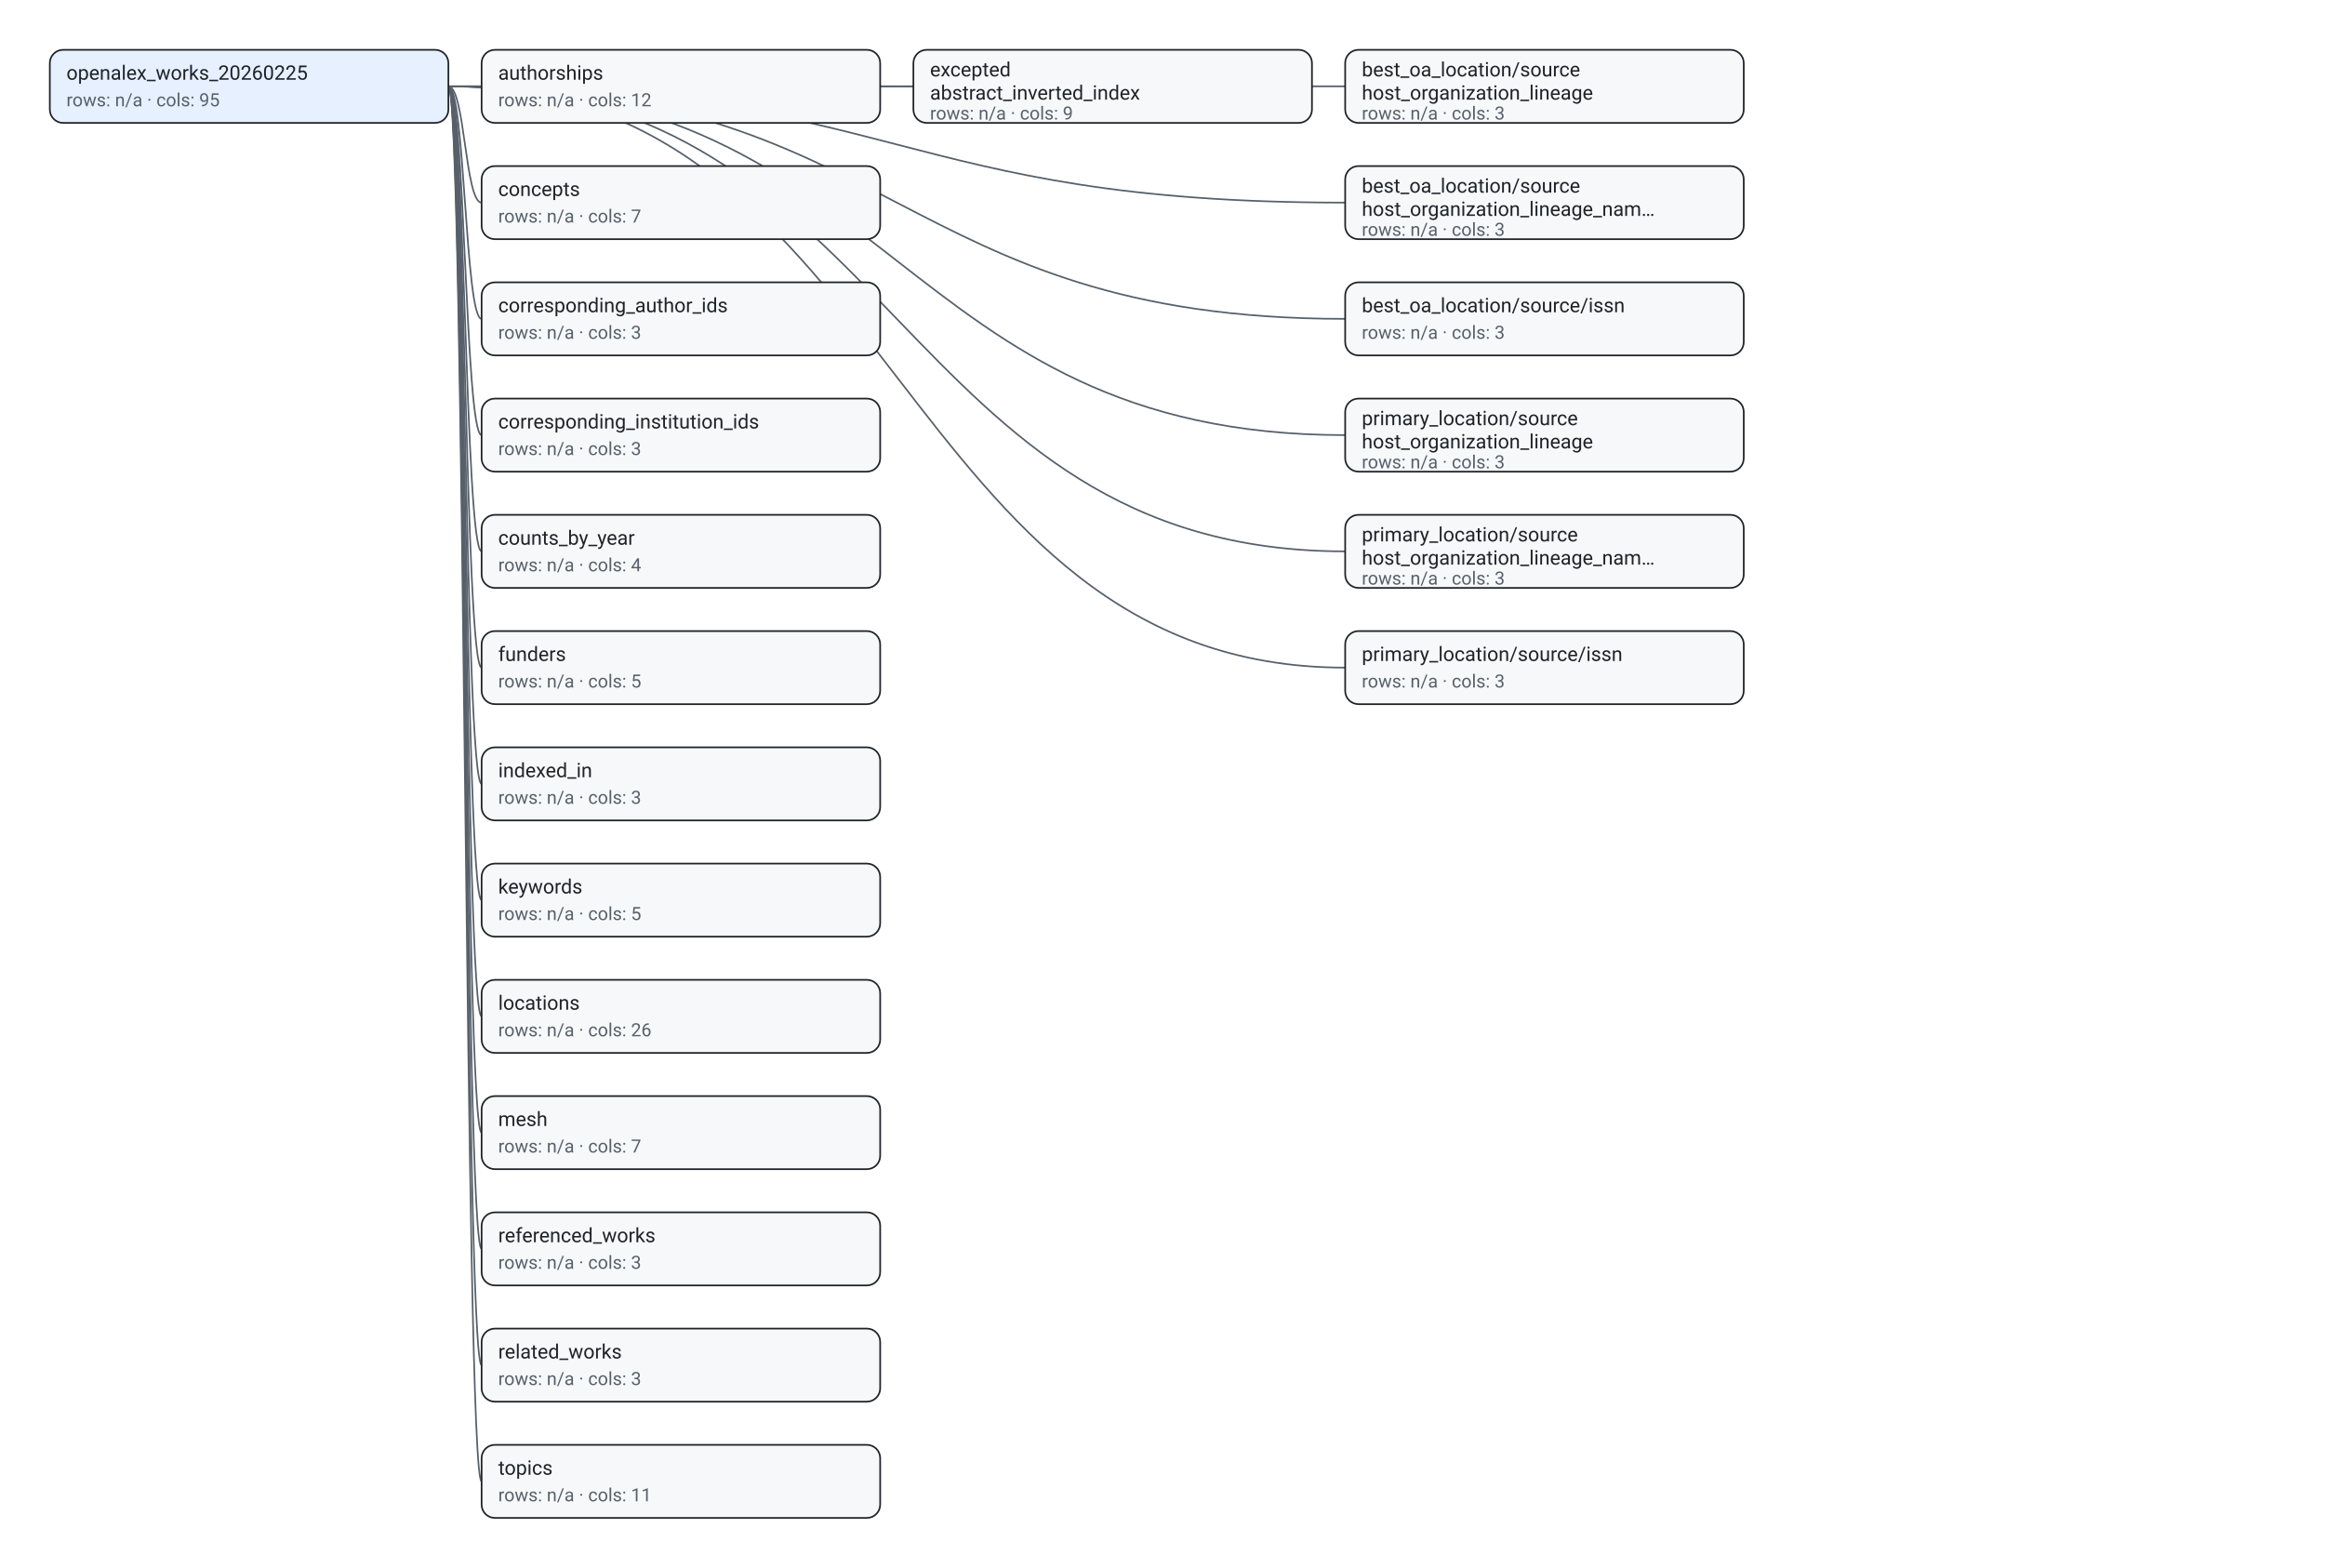
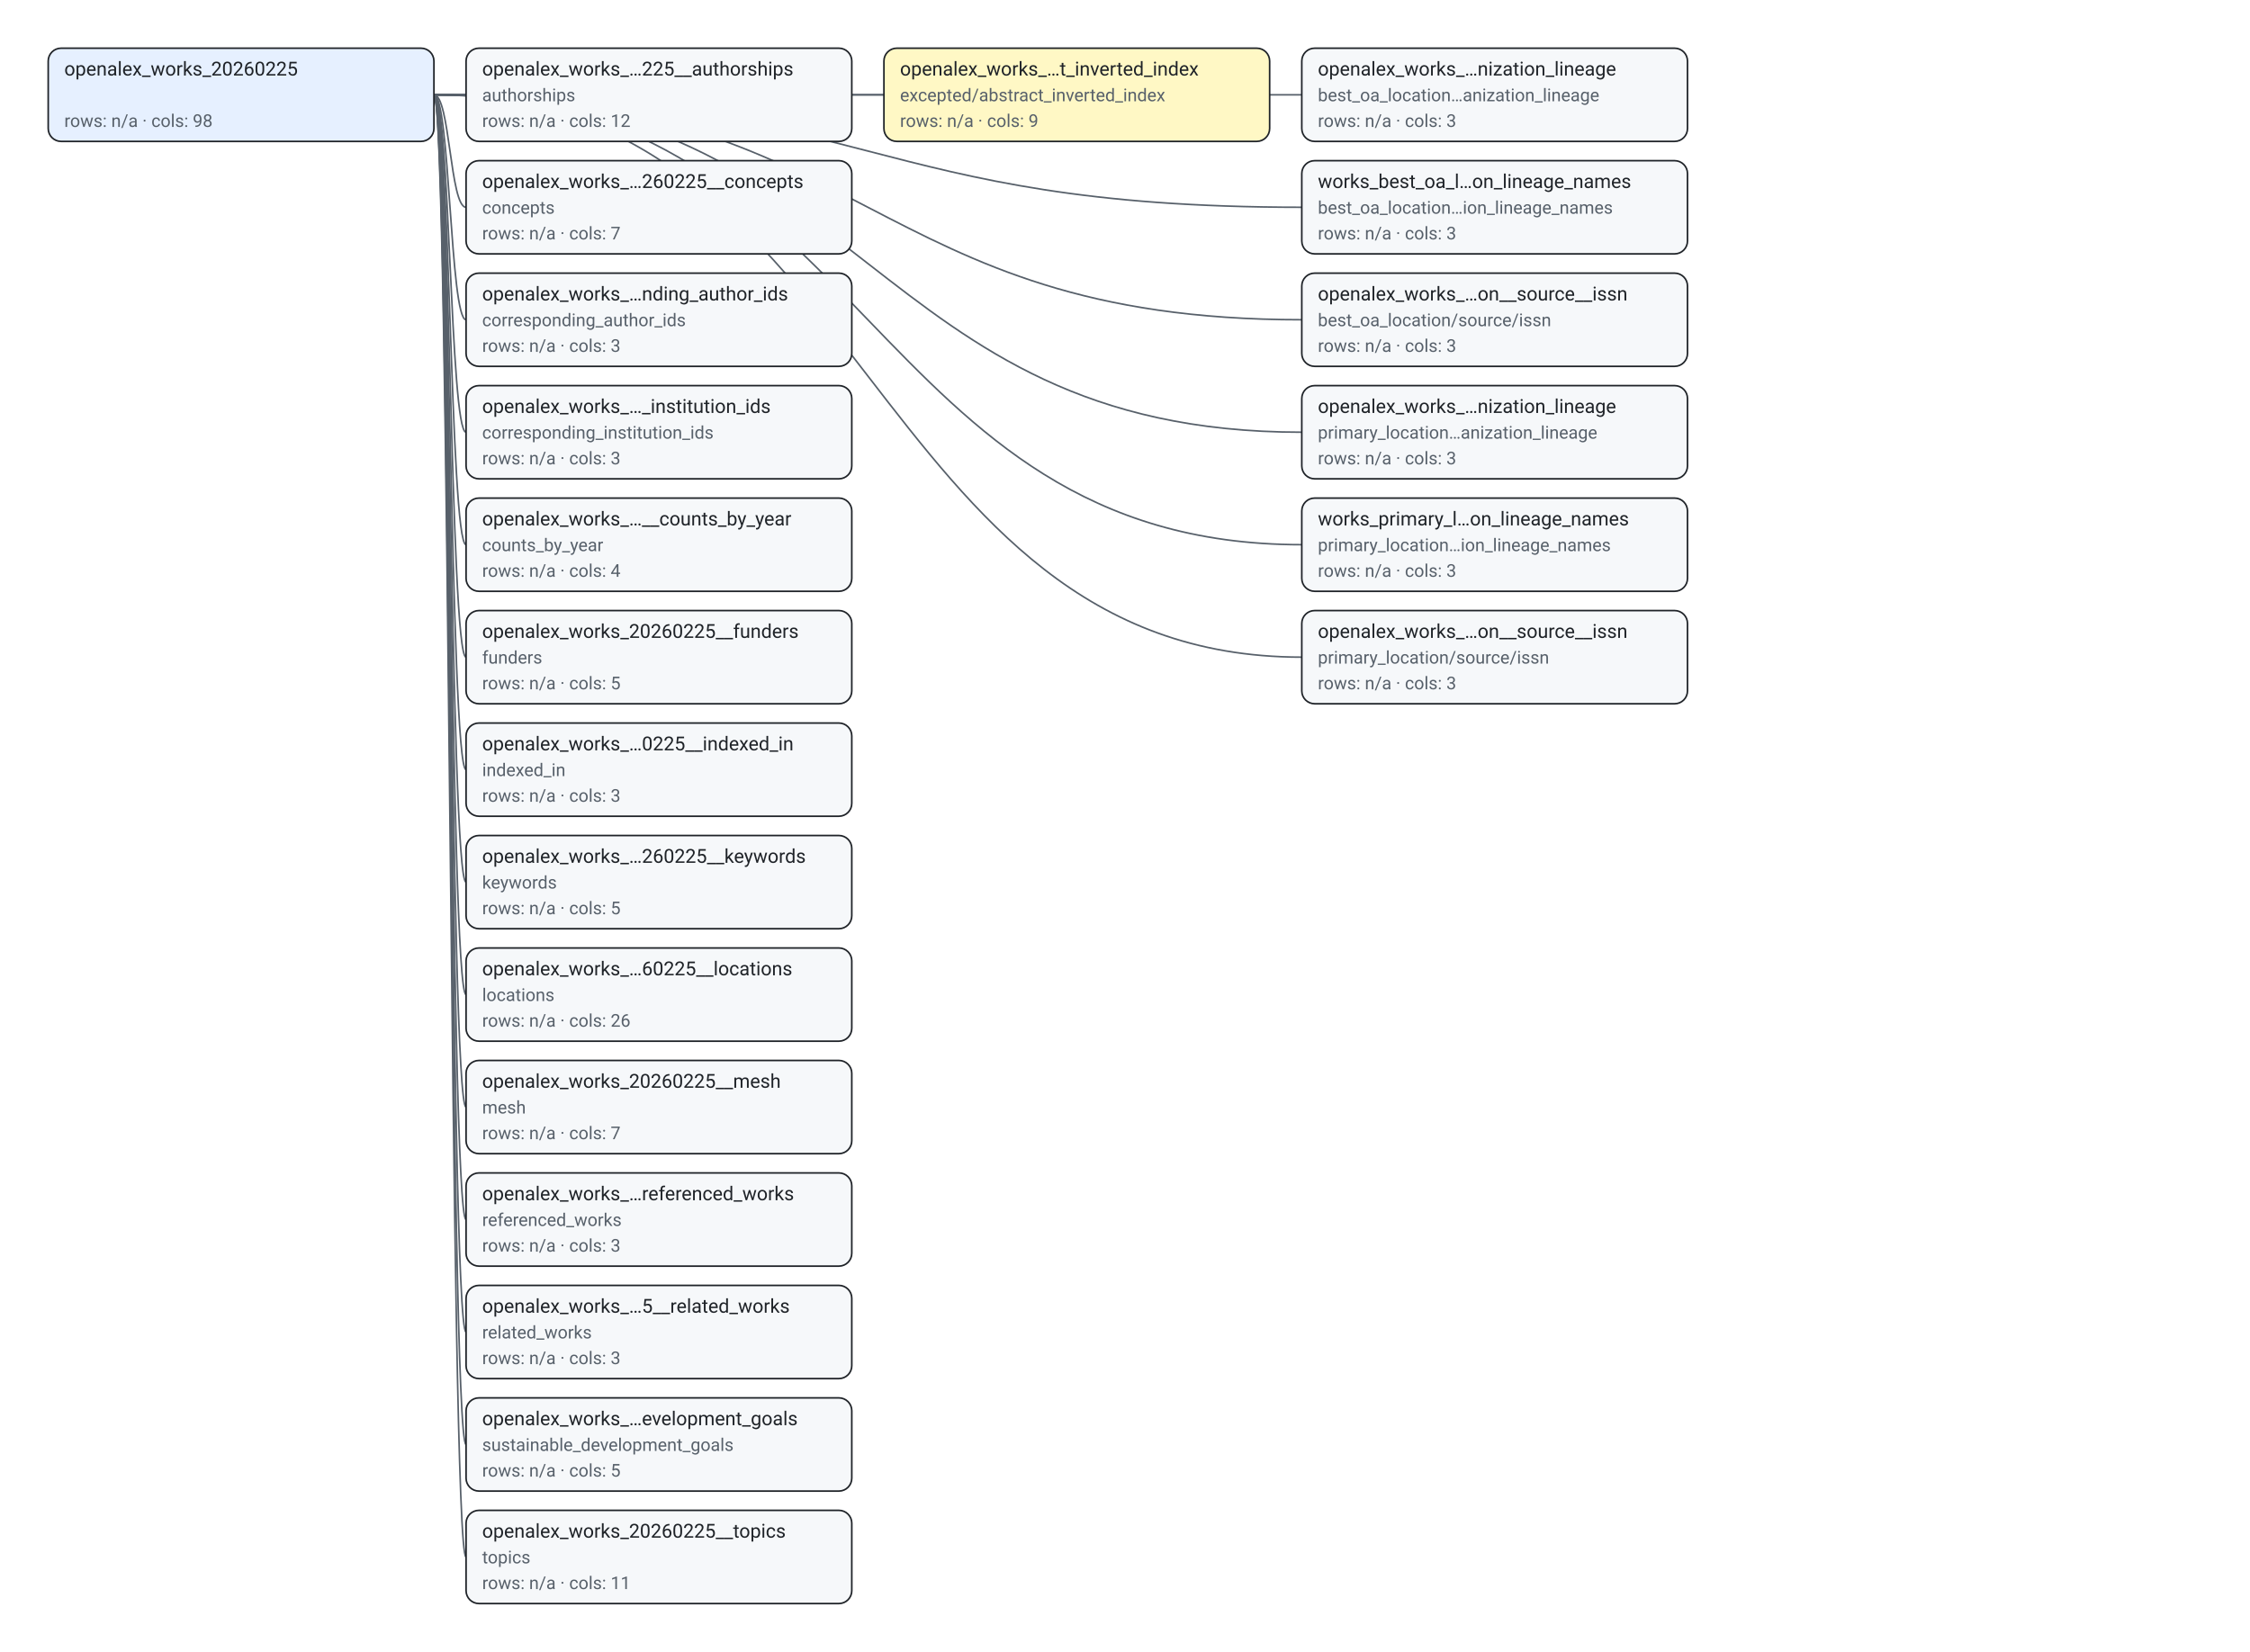
- <svg xmlns="http://www.w3.org/2000/svg" width="1400" height="944" viewBox="0 0 1400 944">
+ <svg xmlns="http://www.w3.org/2000/svg" width="1400" height="1028" viewBox="0 0 1400 1028">
  <style>
.box { stroke: #1f2328; stroke-width: 1; rx: 8; ry: 8; }
.label { font-family: ui-sans-serif, system-ui, -apple-system, Segoe UI, Roboto, Helvetica, Arial; font-size: 12px; fill: #1f2328; }
.meta { font-family: ui-sans-serif, system-ui, -apple-system, Segoe UI, Roboto, Helvetica, Arial; font-size: 11px; fill: #57606a; }
.edge { stroke: #57606a; stroke-width: 1; fill: none; }
.node { cursor: pointer; }
.diff-added .box { stroke: #1a7f37; stroke-width: 2; }
.diff-removed .box { stroke: #cf222e; stroke-width: 2; }
.diff-changed .box { stroke: #bf8700; stroke-width: 2; }
</style>
-   <path class="edge" data-parent="openalex_works_20260225" data-child="openalex_works_20260225__authorships" data-parent-sql="openalex_works_20260225" data-child-sql="openalex_works_20260225__authorships" d="M 270 52 C 280 52, 280 52, 290 52" />
-   <path class="edge" data-parent="openalex_works_20260225" data-child="openalex_works_20260225__best_oa_location__source__host_organization_lineage" data-parent-sql="openalex_works_20260225" data-child-sql="openalex_works_best_oa_location_source_host_organization_lineage" d="M 270 52 C 540 52, 540 52, 810 52" />
-   <path class="edge" data-parent="openalex_works_20260225" data-child="openalex_works_20260225__best_oa_location__source__host_organization_lineage_names" data-parent-sql="openalex_works_20260225" data-child-sql="works_best_oa_location_source_host_organization_lineage_names" d="M 270 52 C 540 52, 540 122, 810 122" />
-   <path class="edge" data-parent="openalex_works_20260225" data-child="openalex_works_20260225__best_oa_location__source__issn" data-parent-sql="openalex_works_20260225" data-child-sql="openalex_works_20260225__best_oa_location__source__issn" d="M 270 52 C 540 52, 540 192, 810 192" />
-   <path class="edge" data-parent="openalex_works_20260225" data-child="openalex_works_20260225__concepts" data-parent-sql="openalex_works_20260225" data-child-sql="openalex_works_20260225__concepts" d="M 270 52 C 280 52, 280 122, 290 122" />
-   <path class="edge" data-parent="openalex_works_20260225" data-child="openalex_works_20260225__corresponding_author_ids" data-parent-sql="openalex_works_20260225" data-child-sql="openalex_works_20260225__corresponding_author_ids" d="M 270 52 C 280 52, 280 192, 290 192" />
-   <path class="edge" data-parent="openalex_works_20260225" data-child="openalex_works_20260225__corresponding_institution_ids" data-parent-sql="openalex_works_20260225" data-child-sql="openalex_works_20260225__corresponding_institution_ids" d="M 270 52 C 280 52, 280 262, 290 262" />
-   <path class="edge" data-parent="openalex_works_20260225" data-child="openalex_works_20260225__counts_by_year" data-parent-sql="openalex_works_20260225" data-child-sql="openalex_works_20260225__counts_by_year" d="M 270 52 C 280 52, 280 332, 290 332" />
-   <path class="edge" data-parent="openalex_works_20260225" data-child="openalex_works_20260225__excepted__abstract_inverted_index" data-parent-sql="openalex_works_20260225" data-child-sql="openalex_works_20260225__excepted__abstract_inverted_index" d="M 270 52 C 410 52, 410 52, 550 52" />
-   <path class="edge" data-parent="openalex_works_20260225" data-child="openalex_works_20260225__funders" data-parent-sql="openalex_works_20260225" data-child-sql="openalex_works_20260225__funders" d="M 270 52 C 280 52, 280 402, 290 402" />
-   <path class="edge" data-parent="openalex_works_20260225" data-child="openalex_works_20260225__indexed_in" data-parent-sql="openalex_works_20260225" data-child-sql="openalex_works_20260225__indexed_in" d="M 270 52 C 280 52, 280 472, 290 472" />
-   <path class="edge" data-parent="openalex_works_20260225" data-child="openalex_works_20260225__keywords" data-parent-sql="openalex_works_20260225" data-child-sql="openalex_works_20260225__keywords" d="M 270 52 C 280 52, 280 542, 290 542" />
-   <path class="edge" data-parent="openalex_works_20260225" data-child="openalex_works_20260225__locations" data-parent-sql="openalex_works_20260225" data-child-sql="openalex_works_20260225__locations" d="M 270 52 C 280 52, 280 612, 290 612" />
-   <path class="edge" data-parent="openalex_works_20260225" data-child="openalex_works_20260225__mesh" data-parent-sql="openalex_works_20260225" data-child-sql="openalex_works_20260225__mesh" d="M 270 52 C 280 52, 280 682, 290 682" />
-   <path class="edge" data-parent="openalex_works_20260225" data-child="openalex_works_20260225__primary_location__source__host_organization_lineage" data-parent-sql="openalex_works_20260225" data-child-sql="openalex_works_primary_location_source_host_organization_lineage" d="M 270 52 C 540 52, 540 262, 810 262" />
-   <path class="edge" data-parent="openalex_works_20260225" data-child="openalex_works_20260225__primary_location__source__host_organization_lineage_names" data-parent-sql="openalex_works_20260225" data-child-sql="works_primary_location_source_host_organization_lineage_names" d="M 270 52 C 540 52, 540 332, 810 332" />
-   <path class="edge" data-parent="openalex_works_20260225" data-child="openalex_works_20260225__primary_location__source__issn" data-parent-sql="openalex_works_20260225" data-child-sql="openalex_works_20260225__primary_location__source__issn" d="M 270 52 C 540 52, 540 402, 810 402" />
-   <path class="edge" data-parent="openalex_works_20260225" data-child="openalex_works_20260225__referenced_works" data-parent-sql="openalex_works_20260225" data-child-sql="openalex_works_20260225__referenced_works" d="M 270 52 C 280 52, 280 752, 290 752" />
-   <path class="edge" data-parent="openalex_works_20260225" data-child="openalex_works_20260225__related_works" data-parent-sql="openalex_works_20260225" data-child-sql="openalex_works_20260225__related_works" d="M 270 52 C 280 52, 280 822, 290 822" />
-   <path class="edge" data-parent="openalex_works_20260225" data-child="openalex_works_20260225__topics" data-parent-sql="openalex_works_20260225" data-child-sql="openalex_works_20260225__topics" d="M 270 52 C 280 52, 280 892, 290 892" />
-   <g id="node_openalex_works_20260225" class="node" data-name="openalex_works_20260225" data-name-sql="openalex_works_20260225" data-rows="0" data-rows-exact="0" data-size="0" data-cols="95" data-name-original="openalex_works_20260225">
-     <rect class="box" x="30" y="30" width="240" height="44" fill="#E6F0FF" />
-     <text class="label" x="40" y="48">openalex_works_20260225</text>
-     <text class="meta" x="40" y="64">rows: n/a · cols: 95</text>
+   <path class="edge" data-parent="openalex_works_20260225" data-child="openalex_works_20260225__authorships" data-parent-sql="openalex_works_20260225" data-child-sql="openalex_works_20260225__authorships" d="M 270 59 C 280 59, 280 59, 290 59" />
+   <path class="edge" data-parent="openalex_works_20260225" data-child="openalex_works_20260225__best_oa_location__source__host_organization_lineage" data-parent-sql="openalex_works_20260225" data-child-sql="openalex_works_best_oa_location_source_host_organization_lineage" d="M 270 59 C 540 59, 540 59, 810 59" />
+   <path class="edge" data-parent="openalex_works_20260225" data-child="openalex_works_20260225__best_oa_location__source__host_organization_lineage_names" data-parent-sql="openalex_works_20260225" data-child-sql="works_best_oa_location_source_host_organization_lineage_names" d="M 270 59 C 540 59, 540 129, 810 129" />
+   <path class="edge" data-parent="openalex_works_20260225" data-child="openalex_works_20260225__best_oa_location__source__issn" data-parent-sql="openalex_works_20260225" data-child-sql="openalex_works_20260225__best_oa_location__source__issn" d="M 270 59 C 540 59, 540 199, 810 199" />
+   <path class="edge" data-parent="openalex_works_20260225" data-child="openalex_works_20260225__concepts" data-parent-sql="openalex_works_20260225" data-child-sql="openalex_works_20260225__concepts" d="M 270 59 C 280 59, 280 129, 290 129" />
+   <path class="edge" data-parent="openalex_works_20260225" data-child="openalex_works_20260225__corresponding_author_ids" data-parent-sql="openalex_works_20260225" data-child-sql="openalex_works_20260225__corresponding_author_ids" d="M 270 59 C 280 59, 280 199, 290 199" />
+   <path class="edge" data-parent="openalex_works_20260225" data-child="openalex_works_20260225__corresponding_institution_ids" data-parent-sql="openalex_works_20260225" data-child-sql="openalex_works_20260225__corresponding_institution_ids" d="M 270 59 C 280 59, 280 269, 290 269" />
+   <path class="edge" data-parent="openalex_works_20260225" data-child="openalex_works_20260225__counts_by_year" data-parent-sql="openalex_works_20260225" data-child-sql="openalex_works_20260225__counts_by_year" d="M 270 59 C 280 59, 280 339, 290 339" />
+   <path class="edge" data-parent="openalex_works_20260225" data-child="openalex_works_20260225__excepted__abstract_inverted_index" data-parent-sql="openalex_works_20260225" data-child-sql="openalex_works_20260225__excepted__abstract_inverted_index" d="M 270 59 C 410 59, 410 59, 550 59" />
+   <path class="edge" data-parent="openalex_works_20260225" data-child="openalex_works_20260225__funders" data-parent-sql="openalex_works_20260225" data-child-sql="openalex_works_20260225__funders" d="M 270 59 C 280 59, 280 409, 290 409" />
+   <path class="edge" data-parent="openalex_works_20260225" data-child="openalex_works_20260225__indexed_in" data-parent-sql="openalex_works_20260225" data-child-sql="openalex_works_20260225__indexed_in" d="M 270 59 C 280 59, 280 479, 290 479" />
+   <path class="edge" data-parent="openalex_works_20260225" data-child="openalex_works_20260225__keywords" data-parent-sql="openalex_works_20260225" data-child-sql="openalex_works_20260225__keywords" d="M 270 59 C 280 59, 280 549, 290 549" />
+   <path class="edge" data-parent="openalex_works_20260225" data-child="openalex_works_20260225__locations" data-parent-sql="openalex_works_20260225" data-child-sql="openalex_works_20260225__locations" d="M 270 59 C 280 59, 280 619, 290 619" />
+   <path class="edge" data-parent="openalex_works_20260225" data-child="openalex_works_20260225__mesh" data-parent-sql="openalex_works_20260225" data-child-sql="openalex_works_20260225__mesh" d="M 270 59 C 280 59, 280 689, 290 689" />
+   <path class="edge" data-parent="openalex_works_20260225" data-child="openalex_works_20260225__primary_location__source__host_organization_lineage" data-parent-sql="openalex_works_20260225" data-child-sql="openalex_works_primary_location_source_host_organization_lineage" d="M 270 59 C 540 59, 540 269, 810 269" />
+   <path class="edge" data-parent="openalex_works_20260225" data-child="openalex_works_20260225__primary_location__source__host_organization_lineage_names" data-parent-sql="openalex_works_20260225" data-child-sql="works_primary_location_source_host_organization_lineage_names" d="M 270 59 C 540 59, 540 339, 810 339" />
+   <path class="edge" data-parent="openalex_works_20260225" data-child="openalex_works_20260225__primary_location__source__issn" data-parent-sql="openalex_works_20260225" data-child-sql="openalex_works_20260225__primary_location__source__issn" d="M 270 59 C 540 59, 540 409, 810 409" />
+   <path class="edge" data-parent="openalex_works_20260225" data-child="openalex_works_20260225__referenced_works" data-parent-sql="openalex_works_20260225" data-child-sql="openalex_works_20260225__referenced_works" d="M 270 59 C 280 59, 280 759, 290 759" />
+   <path class="edge" data-parent="openalex_works_20260225" data-child="openalex_works_20260225__related_works" data-parent-sql="openalex_works_20260225" data-child-sql="openalex_works_20260225__related_works" d="M 270 59 C 280 59, 280 829, 290 829" />
+   <path class="edge" data-parent="openalex_works_20260225" data-child="openalex_works_20260225__sustainable_development_goals" data-parent-sql="openalex_works_20260225" data-child-sql="openalex_works_20260225__sustainable_development_goals" d="M 270 59 C 280 59, 280 899, 290 899" />
+   <path class="edge" data-parent="openalex_works_20260225" data-child="openalex_works_20260225__topics" data-parent-sql="openalex_works_20260225" data-child-sql="openalex_works_20260225__topics" d="M 270 59 C 280 59, 280 969, 290 969" />
+   <g id="node_openalex_works_20260225" class="node" data-name="openalex_works_20260225" data-name-sql="openalex_works_20260225" data-rows="0" data-rows-exact="0" data-size="0" data-cols="98" data-name-original="openalex_works_20260225">
+     <rect class="box" x="30" y="30" width="240" height="58" fill="#E6F0FF" />
+     <text class="label" x="40" y="47">openalex_works_20260225</text>
+     <text class="meta" x="40" y="79">rows: n/a · cols: 98</text>
  </g>
  <g id="node_openalex_works_20260225__authorships" class="node" data-name="openalex_works_20260225__authorships" data-name-sql="openalex_works_20260225__authorships" data-rows="0" data-rows-exact="0" data-size="0" data-cols="12" data-name-original="openalex_works_20260225__authorships">
-     <rect class="box" x="290" y="30" width="240" height="44" fill="#F6F8FA" />
-     <text class="label" x="300" y="48">authorships</text>
-     <text class="meta" x="300" y="64">rows: n/a · cols: 12</text>
+     <rect class="box" x="290" y="30" width="240" height="58" fill="#F6F8FA" />
+     <text class="label" x="300" y="47">openalex_works_…225__authorships</text>
+     <text class="meta" x="300" y="63">authorships</text>
+     <text class="meta" x="300" y="79">rows: n/a · cols: 12</text>
  </g>
  <g id="node_openalex_works_best_oa_location_source_host_organization_lineage" class="node" data-name="openalex_works_20260225__best_oa_location__source__host_organization_lineage" data-name-sql="openalex_works_best_oa_location_source_host_organization_lineage" data-rows="0" data-rows-exact="0" data-size="0" data-cols="3" data-name-original="openalex_works_20260225__best_oa_location__source__host_organization_lineage">
-     <rect class="box" x="810" y="30" width="240" height="44" fill="#F6F8FA" />
-     <text class="label" x="820" y="46">best_oa_location/source</text>
-     <text class="label" x="820" y="60">host_organization_lineage</text>
-     <text class="meta" x="820" y="72">rows: n/a · cols: 3</text>
+     <rect class="box" x="810" y="30" width="240" height="58" fill="#F6F8FA" />
+     <text class="label" x="820" y="47">openalex_works_…nization_lineage</text>
+     <text class="meta" x="820" y="63">best_oa_location…anization_lineage</text>
+     <text class="meta" x="820" y="79">rows: n/a · cols: 3</text>
  </g>
  <g id="node_works_best_oa_location_source_host_organization_lineage_names" class="node" data-name="openalex_works_20260225__best_oa_location__source__host_organization_lineage_names" data-name-sql="works_best_oa_location_source_host_organization_lineage_names" data-rows="0" data-rows-exact="0" data-size="0" data-cols="3" data-name-original="openalex_works_20260225__best_oa_location__source__host_organization_lineage_names">
-     <rect class="box" x="810" y="100" width="240" height="44" fill="#F6F8FA" />
-     <text class="label" x="820" y="116">best_oa_location/source</text>
-     <text class="label" x="820" y="130">host_organization_lineage_nam…</text>
-     <text class="meta" x="820" y="142">rows: n/a · cols: 3</text>
+     <rect class="box" x="810" y="100" width="240" height="58" fill="#F6F8FA" />
+     <text class="label" x="820" y="117">works_best_oa_l…on_lineage_names</text>
+     <text class="meta" x="820" y="133">best_oa_location…ion_lineage_names</text>
+     <text class="meta" x="820" y="149">rows: n/a · cols: 3</text>
  </g>
  <g id="node_openalex_works_20260225__best_oa_location__source__issn" class="node" data-name="openalex_works_20260225__best_oa_location__source__issn" data-name-sql="openalex_works_20260225__best_oa_location__source__issn" data-rows="0" data-rows-exact="0" data-size="0" data-cols="3" data-name-original="openalex_works_20260225__best_oa_location__source__issn">
-     <rect class="box" x="810" y="170" width="240" height="44" fill="#F6F8FA" />
-     <text class="label" x="820" y="188">best_oa_location/source/issn</text>
-     <text class="meta" x="820" y="204">rows: n/a · cols: 3</text>
+     <rect class="box" x="810" y="170" width="240" height="58" fill="#F6F8FA" />
+     <text class="label" x="820" y="187">openalex_works_…on__source__issn</text>
+     <text class="meta" x="820" y="203">best_oa_location/source/issn</text>
+     <text class="meta" x="820" y="219">rows: n/a · cols: 3</text>
  </g>
  <g id="node_openalex_works_20260225__concepts" class="node" data-name="openalex_works_20260225__concepts" data-name-sql="openalex_works_20260225__concepts" data-rows="0" data-rows-exact="0" data-size="0" data-cols="7" data-name-original="openalex_works_20260225__concepts">
-     <rect class="box" x="290" y="100" width="240" height="44" fill="#F6F8FA" />
-     <text class="label" x="300" y="118">concepts</text>
-     <text class="meta" x="300" y="134">rows: n/a · cols: 7</text>
+     <rect class="box" x="290" y="100" width="240" height="58" fill="#F6F8FA" />
+     <text class="label" x="300" y="117">openalex_works_…260225__concepts</text>
+     <text class="meta" x="300" y="133">concepts</text>
+     <text class="meta" x="300" y="149">rows: n/a · cols: 7</text>
  </g>
  <g id="node_openalex_works_20260225__corresponding_author_ids" class="node" data-name="openalex_works_20260225__corresponding_author_ids" data-name-sql="openalex_works_20260225__corresponding_author_ids" data-rows="0" data-rows-exact="0" data-size="0" data-cols="3" data-name-original="openalex_works_20260225__corresponding_author_ids">
-     <rect class="box" x="290" y="170" width="240" height="44" fill="#F6F8FA" />
-     <text class="label" x="300" y="188">corresponding_author_ids</text>
-     <text class="meta" x="300" y="204">rows: n/a · cols: 3</text>
+     <rect class="box" x="290" y="170" width="240" height="58" fill="#F6F8FA" />
+     <text class="label" x="300" y="187">openalex_works_…nding_author_ids</text>
+     <text class="meta" x="300" y="203">corresponding_author_ids</text>
+     <text class="meta" x="300" y="219">rows: n/a · cols: 3</text>
  </g>
  <g id="node_openalex_works_20260225__corresponding_institution_ids" class="node" data-name="openalex_works_20260225__corresponding_institution_ids" data-name-sql="openalex_works_20260225__corresponding_institution_ids" data-rows="0" data-rows-exact="0" data-size="0" data-cols="3" data-name-original="openalex_works_20260225__corresponding_institution_ids">
-     <rect class="box" x="290" y="240" width="240" height="44" fill="#F6F8FA" />
-     <text class="label" x="300" y="258">corresponding_institution_ids</text>
-     <text class="meta" x="300" y="274">rows: n/a · cols: 3</text>
+     <rect class="box" x="290" y="240" width="240" height="58" fill="#F6F8FA" />
+     <text class="label" x="300" y="257">openalex_works_…_institution_ids</text>
+     <text class="meta" x="300" y="273">corresponding_institution_ids</text>
+     <text class="meta" x="300" y="289">rows: n/a · cols: 3</text>
  </g>
  <g id="node_openalex_works_20260225__counts_by_year" class="node" data-name="openalex_works_20260225__counts_by_year" data-name-sql="openalex_works_20260225__counts_by_year" data-rows="0" data-rows-exact="0" data-size="0" data-cols="4" data-name-original="openalex_works_20260225__counts_by_year">
-     <rect class="box" x="290" y="310" width="240" height="44" fill="#F6F8FA" />
-     <text class="label" x="300" y="328">counts_by_year</text>
-     <text class="meta" x="300" y="344">rows: n/a · cols: 4</text>
+     <rect class="box" x="290" y="310" width="240" height="58" fill="#F6F8FA" />
+     <text class="label" x="300" y="327">openalex_works_…__counts_by_year</text>
+     <text class="meta" x="300" y="343">counts_by_year</text>
+     <text class="meta" x="300" y="359">rows: n/a · cols: 4</text>
  </g>
  <g id="node_openalex_works_20260225__excepted__abstract_inverted_index" class="node" data-name="openalex_works_20260225__excepted__abstract_inverted_index" data-name-sql="openalex_works_20260225__excepted__abstract_inverted_index" data-rows="0" data-rows-exact="0" data-size="0" data-cols="9" data-name-original="openalex_works_20260225__excepted__abstract_inverted_index">
-     <rect class="box" x="550" y="30" width="240" height="44" fill="#F6F8FA" />
-     <text class="label" x="560" y="46">excepted</text>
-     <text class="label" x="560" y="60">abstract_inverted_index</text>
-     <text class="meta" x="560" y="72">rows: n/a · cols: 9</text>
+     <rect class="box" x="550" y="30" width="240" height="58" fill="#FFF8C5" />
+     <text class="label" x="560" y="47">openalex_works_…t_inverted_index</text>
+     <text class="meta" x="560" y="63">excepted/abstract_inverted_index</text>
+     <text class="meta" x="560" y="79">rows: n/a · cols: 9</text>
  </g>
  <g id="node_openalex_works_20260225__funders" class="node" data-name="openalex_works_20260225__funders" data-name-sql="openalex_works_20260225__funders" data-rows="0" data-rows-exact="0" data-size="0" data-cols="5" data-name-original="openalex_works_20260225__funders">
-     <rect class="box" x="290" y="380" width="240" height="44" fill="#F6F8FA" />
-     <text class="label" x="300" y="398">funders</text>
-     <text class="meta" x="300" y="414">rows: n/a · cols: 5</text>
+     <rect class="box" x="290" y="380" width="240" height="58" fill="#F6F8FA" />
+     <text class="label" x="300" y="397">openalex_works_20260225__funders</text>
+     <text class="meta" x="300" y="413">funders</text>
+     <text class="meta" x="300" y="429">rows: n/a · cols: 5</text>
  </g>
  <g id="node_openalex_works_20260225__indexed_in" class="node" data-name="openalex_works_20260225__indexed_in" data-name-sql="openalex_works_20260225__indexed_in" data-rows="0" data-rows-exact="0" data-size="0" data-cols="3" data-name-original="openalex_works_20260225__indexed_in">
-     <rect class="box" x="290" y="450" width="240" height="44" fill="#F6F8FA" />
-     <text class="label" x="300" y="468">indexed_in</text>
-     <text class="meta" x="300" y="484">rows: n/a · cols: 3</text>
+     <rect class="box" x="290" y="450" width="240" height="58" fill="#F6F8FA" />
+     <text class="label" x="300" y="467">openalex_works_…0225__indexed_in</text>
+     <text class="meta" x="300" y="483">indexed_in</text>
+     <text class="meta" x="300" y="499">rows: n/a · cols: 3</text>
  </g>
  <g id="node_openalex_works_20260225__keywords" class="node" data-name="openalex_works_20260225__keywords" data-name-sql="openalex_works_20260225__keywords" data-rows="0" data-rows-exact="0" data-size="0" data-cols="5" data-name-original="openalex_works_20260225__keywords">
-     <rect class="box" x="290" y="520" width="240" height="44" fill="#F6F8FA" />
-     <text class="label" x="300" y="538">keywords</text>
-     <text class="meta" x="300" y="554">rows: n/a · cols: 5</text>
+     <rect class="box" x="290" y="520" width="240" height="58" fill="#F6F8FA" />
+     <text class="label" x="300" y="537">openalex_works_…260225__keywords</text>
+     <text class="meta" x="300" y="553">keywords</text>
+     <text class="meta" x="300" y="569">rows: n/a · cols: 5</text>
  </g>
  <g id="node_openalex_works_20260225__locations" class="node" data-name="openalex_works_20260225__locations" data-name-sql="openalex_works_20260225__locations" data-rows="0" data-rows-exact="0" data-size="0" data-cols="26" data-name-original="openalex_works_20260225__locations">
-     <rect class="box" x="290" y="590" width="240" height="44" fill="#F6F8FA" />
-     <text class="label" x="300" y="608">locations</text>
-     <text class="meta" x="300" y="624">rows: n/a · cols: 26</text>
+     <rect class="box" x="290" y="590" width="240" height="58" fill="#F6F8FA" />
+     <text class="label" x="300" y="607">openalex_works_…60225__locations</text>
+     <text class="meta" x="300" y="623">locations</text>
+     <text class="meta" x="300" y="639">rows: n/a · cols: 26</text>
  </g>
  <g id="node_openalex_works_20260225__mesh" class="node" data-name="openalex_works_20260225__mesh" data-name-sql="openalex_works_20260225__mesh" data-rows="0" data-rows-exact="0" data-size="0" data-cols="7" data-name-original="openalex_works_20260225__mesh">
-     <rect class="box" x="290" y="660" width="240" height="44" fill="#F6F8FA" />
-     <text class="label" x="300" y="678">mesh</text>
-     <text class="meta" x="300" y="694">rows: n/a · cols: 7</text>
+     <rect class="box" x="290" y="660" width="240" height="58" fill="#F6F8FA" />
+     <text class="label" x="300" y="677">openalex_works_20260225__mesh</text>
+     <text class="meta" x="300" y="693">mesh</text>
+     <text class="meta" x="300" y="709">rows: n/a · cols: 7</text>
  </g>
  <g id="node_openalex_works_primary_location_source_host_organization_lineage" class="node" data-name="openalex_works_20260225__primary_location__source__host_organization_lineage" data-name-sql="openalex_works_primary_location_source_host_organization_lineage" data-rows="0" data-rows-exact="0" data-size="0" data-cols="3" data-name-original="openalex_works_20260225__primary_location__source__host_organization_lineage">
-     <rect class="box" x="810" y="240" width="240" height="44" fill="#F6F8FA" />
-     <text class="label" x="820" y="256">primary_location/source</text>
-     <text class="label" x="820" y="270">host_organization_lineage</text>
-     <text class="meta" x="820" y="282">rows: n/a · cols: 3</text>
+     <rect class="box" x="810" y="240" width="240" height="58" fill="#F6F8FA" />
+     <text class="label" x="820" y="257">openalex_works_…nization_lineage</text>
+     <text class="meta" x="820" y="273">primary_location…anization_lineage</text>
+     <text class="meta" x="820" y="289">rows: n/a · cols: 3</text>
  </g>
  <g id="node_works_primary_location_source_host_organization_lineage_names" class="node" data-name="openalex_works_20260225__primary_location__source__host_organization_lineage_names" data-name-sql="works_primary_location_source_host_organization_lineage_names" data-rows="0" data-rows-exact="0" data-size="0" data-cols="3" data-name-original="openalex_works_20260225__primary_location__source__host_organization_lineage_names">
-     <rect class="box" x="810" y="310" width="240" height="44" fill="#F6F8FA" />
-     <text class="label" x="820" y="326">primary_location/source</text>
-     <text class="label" x="820" y="340">host_organization_lineage_nam…</text>
-     <text class="meta" x="820" y="352">rows: n/a · cols: 3</text>
+     <rect class="box" x="810" y="310" width="240" height="58" fill="#F6F8FA" />
+     <text class="label" x="820" y="327">works_primary_l…on_lineage_names</text>
+     <text class="meta" x="820" y="343">primary_location…ion_lineage_names</text>
+     <text class="meta" x="820" y="359">rows: n/a · cols: 3</text>
  </g>
  <g id="node_openalex_works_20260225__primary_location__source__issn" class="node" data-name="openalex_works_20260225__primary_location__source__issn" data-name-sql="openalex_works_20260225__primary_location__source__issn" data-rows="0" data-rows-exact="0" data-size="0" data-cols="3" data-name-original="openalex_works_20260225__primary_location__source__issn">
-     <rect class="box" x="810" y="380" width="240" height="44" fill="#F6F8FA" />
-     <text class="label" x="820" y="398">primary_location/source/issn</text>
-     <text class="meta" x="820" y="414">rows: n/a · cols: 3</text>
+     <rect class="box" x="810" y="380" width="240" height="58" fill="#F6F8FA" />
+     <text class="label" x="820" y="397">openalex_works_…on__source__issn</text>
+     <text class="meta" x="820" y="413">primary_location/source/issn</text>
+     <text class="meta" x="820" y="429">rows: n/a · cols: 3</text>
  </g>
  <g id="node_openalex_works_20260225__referenced_works" class="node" data-name="openalex_works_20260225__referenced_works" data-name-sql="openalex_works_20260225__referenced_works" data-rows="0" data-rows-exact="0" data-size="0" data-cols="3" data-name-original="openalex_works_20260225__referenced_works">
-     <rect class="box" x="290" y="730" width="240" height="44" fill="#F6F8FA" />
-     <text class="label" x="300" y="748">referenced_works</text>
-     <text class="meta" x="300" y="764">rows: n/a · cols: 3</text>
+     <rect class="box" x="290" y="730" width="240" height="58" fill="#F6F8FA" />
+     <text class="label" x="300" y="747">openalex_works_…referenced_works</text>
+     <text class="meta" x="300" y="763">referenced_works</text>
+     <text class="meta" x="300" y="779">rows: n/a · cols: 3</text>
  </g>
  <g id="node_openalex_works_20260225__related_works" class="node" data-name="openalex_works_20260225__related_works" data-name-sql="openalex_works_20260225__related_works" data-rows="0" data-rows-exact="0" data-size="0" data-cols="3" data-name-original="openalex_works_20260225__related_works">
-     <rect class="box" x="290" y="800" width="240" height="44" fill="#F6F8FA" />
-     <text class="label" x="300" y="818">related_works</text>
-     <text class="meta" x="300" y="834">rows: n/a · cols: 3</text>
+     <rect class="box" x="290" y="800" width="240" height="58" fill="#F6F8FA" />
+     <text class="label" x="300" y="817">openalex_works_…5__related_works</text>
+     <text class="meta" x="300" y="833">related_works</text>
+     <text class="meta" x="300" y="849">rows: n/a · cols: 3</text>
+   </g>
+   <g id="node_openalex_works_20260225__sustainable_development_goals" class="node" data-name="openalex_works_20260225__sustainable_development_goals" data-name-sql="openalex_works_20260225__sustainable_development_goals" data-rows="0" data-rows-exact="0" data-size="0" data-cols="5" data-name-original="openalex_works_20260225__sustainable_development_goals">
+     <rect class="box" x="290" y="870" width="240" height="58" fill="#F6F8FA" />
+     <text class="label" x="300" y="887">openalex_works_…evelopment_goals</text>
+     <text class="meta" x="300" y="903">sustainable_development_goals</text>
+     <text class="meta" x="300" y="919">rows: n/a · cols: 5</text>
  </g>
  <g id="node_openalex_works_20260225__topics" class="node" data-name="openalex_works_20260225__topics" data-name-sql="openalex_works_20260225__topics" data-rows="0" data-rows-exact="0" data-size="0" data-cols="11" data-name-original="openalex_works_20260225__topics">
-     <rect class="box" x="290" y="870" width="240" height="44" fill="#F6F8FA" />
-     <text class="label" x="300" y="888">topics</text>
-     <text class="meta" x="300" y="904">rows: n/a · cols: 11</text>
+     <rect class="box" x="290" y="940" width="240" height="58" fill="#F6F8FA" />
+     <text class="label" x="300" y="957">openalex_works_20260225__topics</text>
+     <text class="meta" x="300" y="973">topics</text>
+     <text class="meta" x="300" y="989">rows: n/a · cols: 11</text>
  </g>
</svg>
